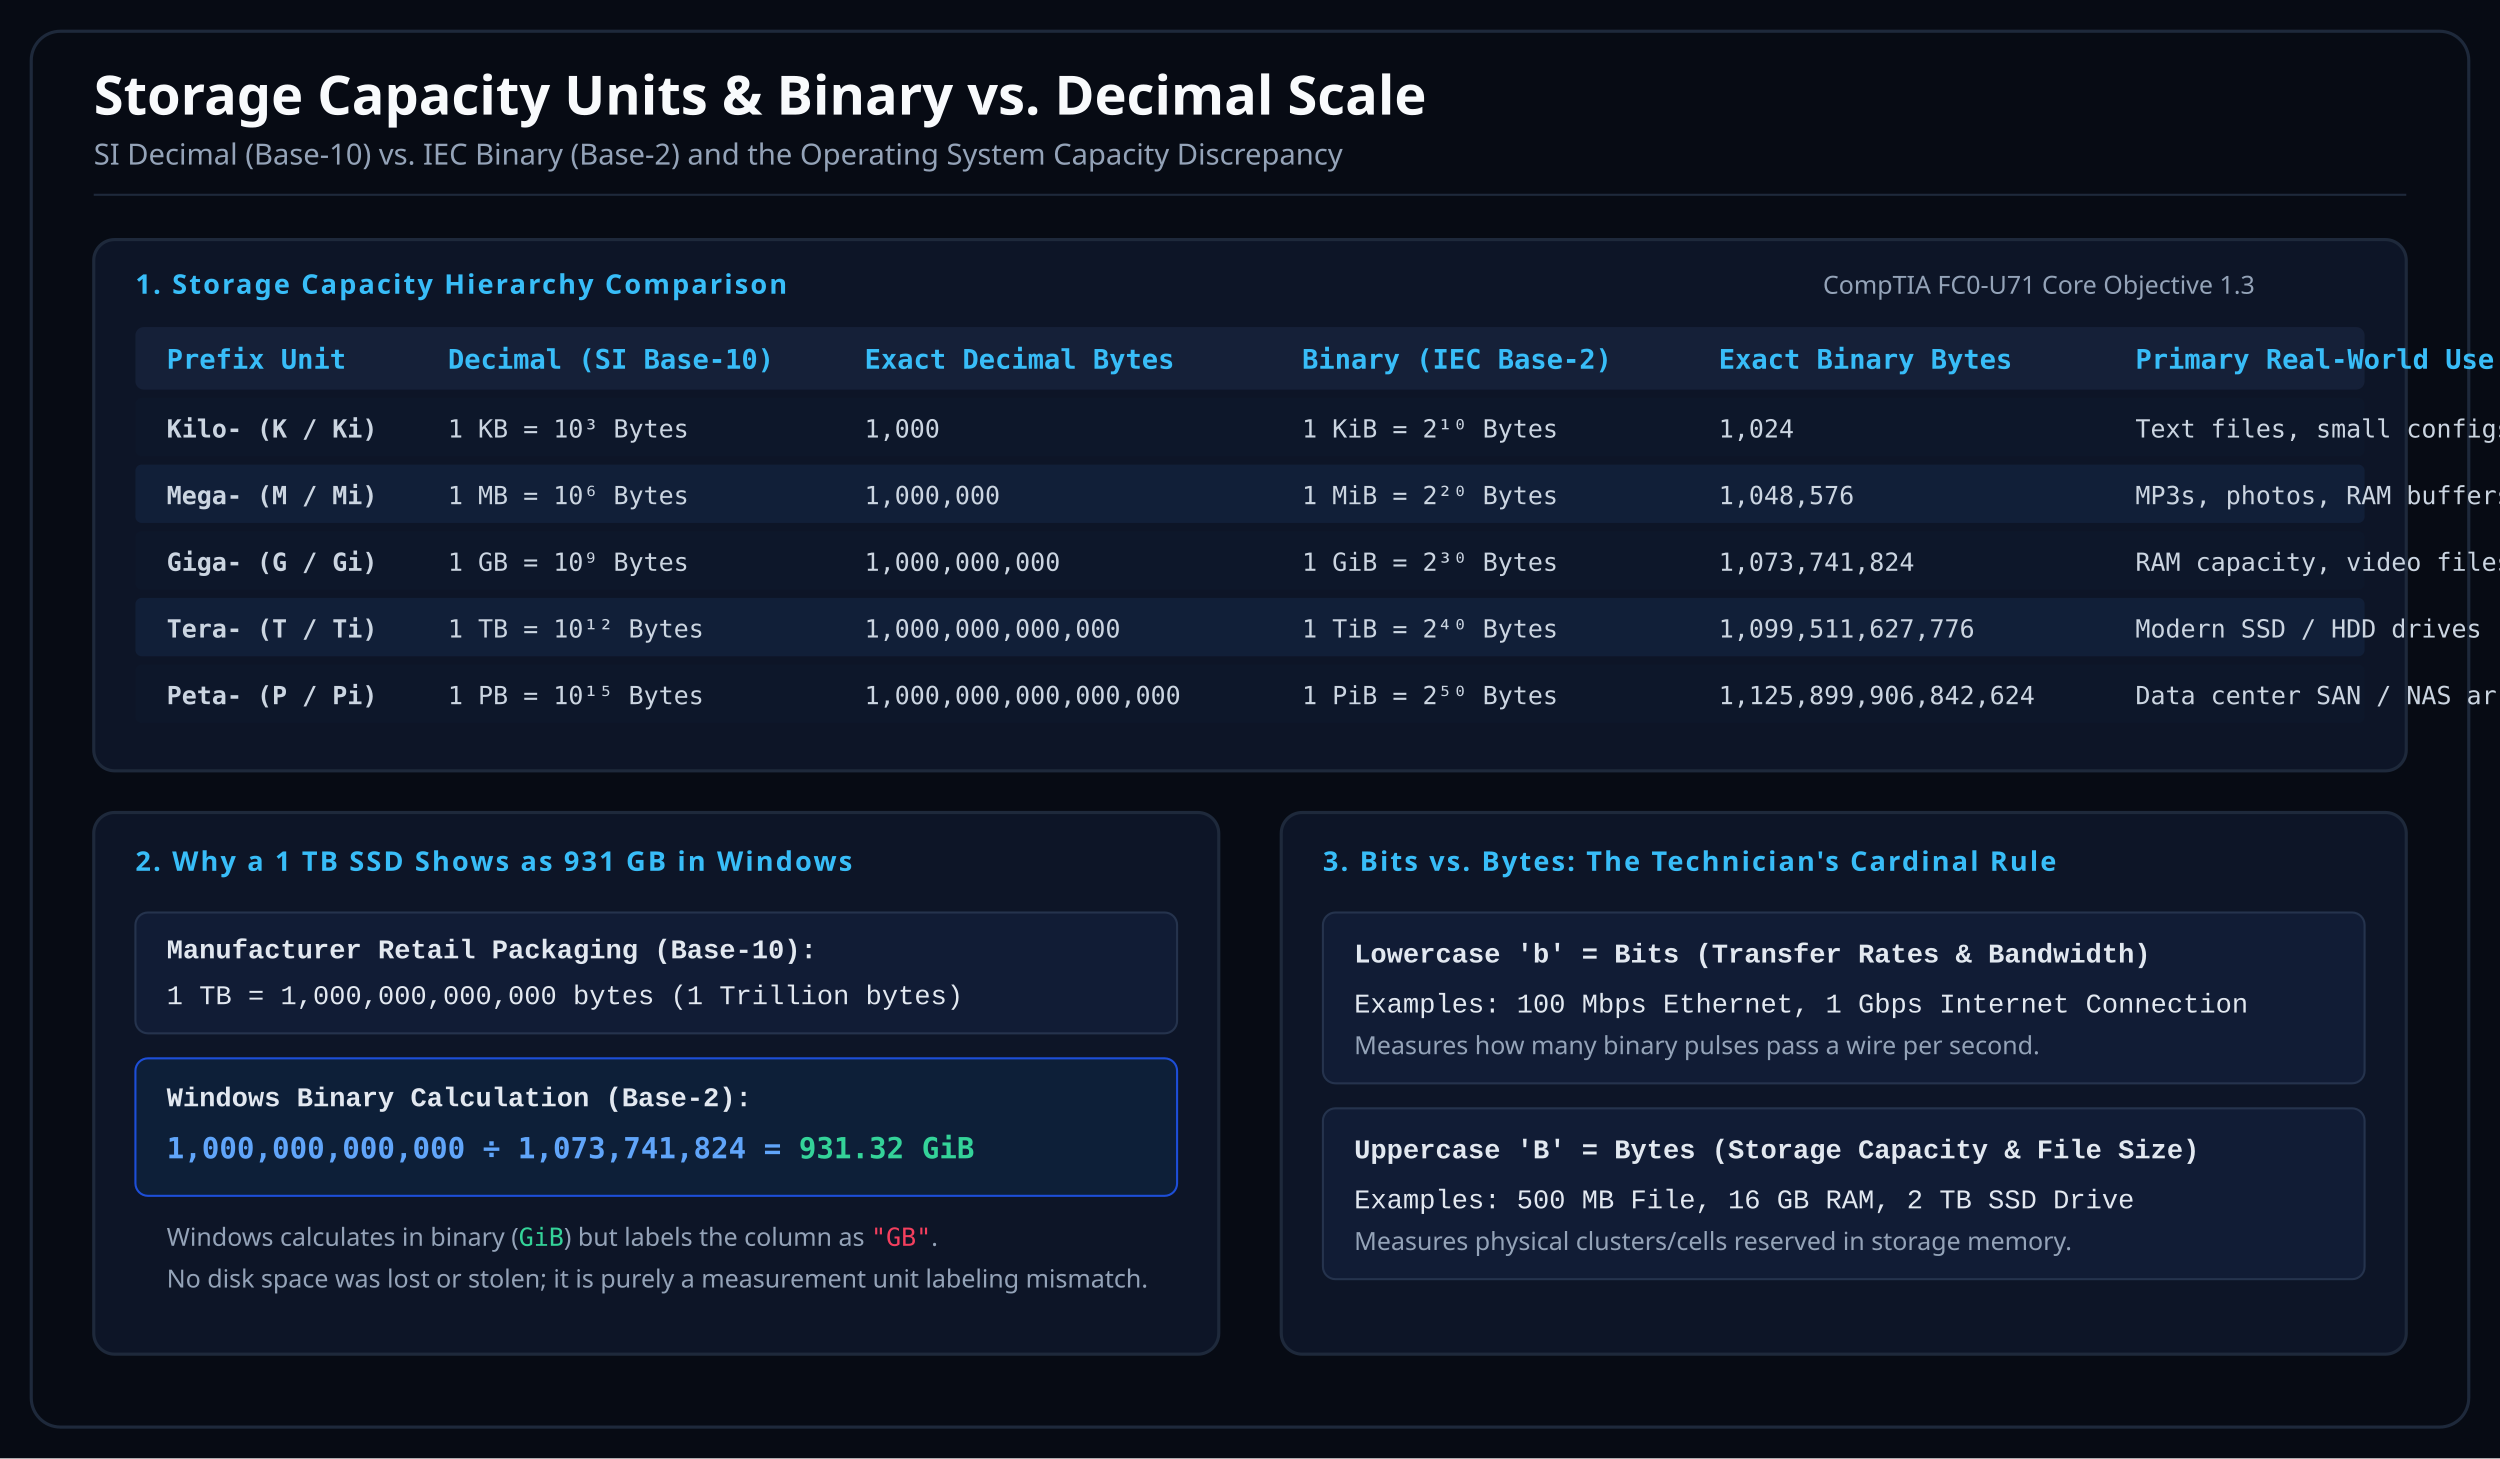
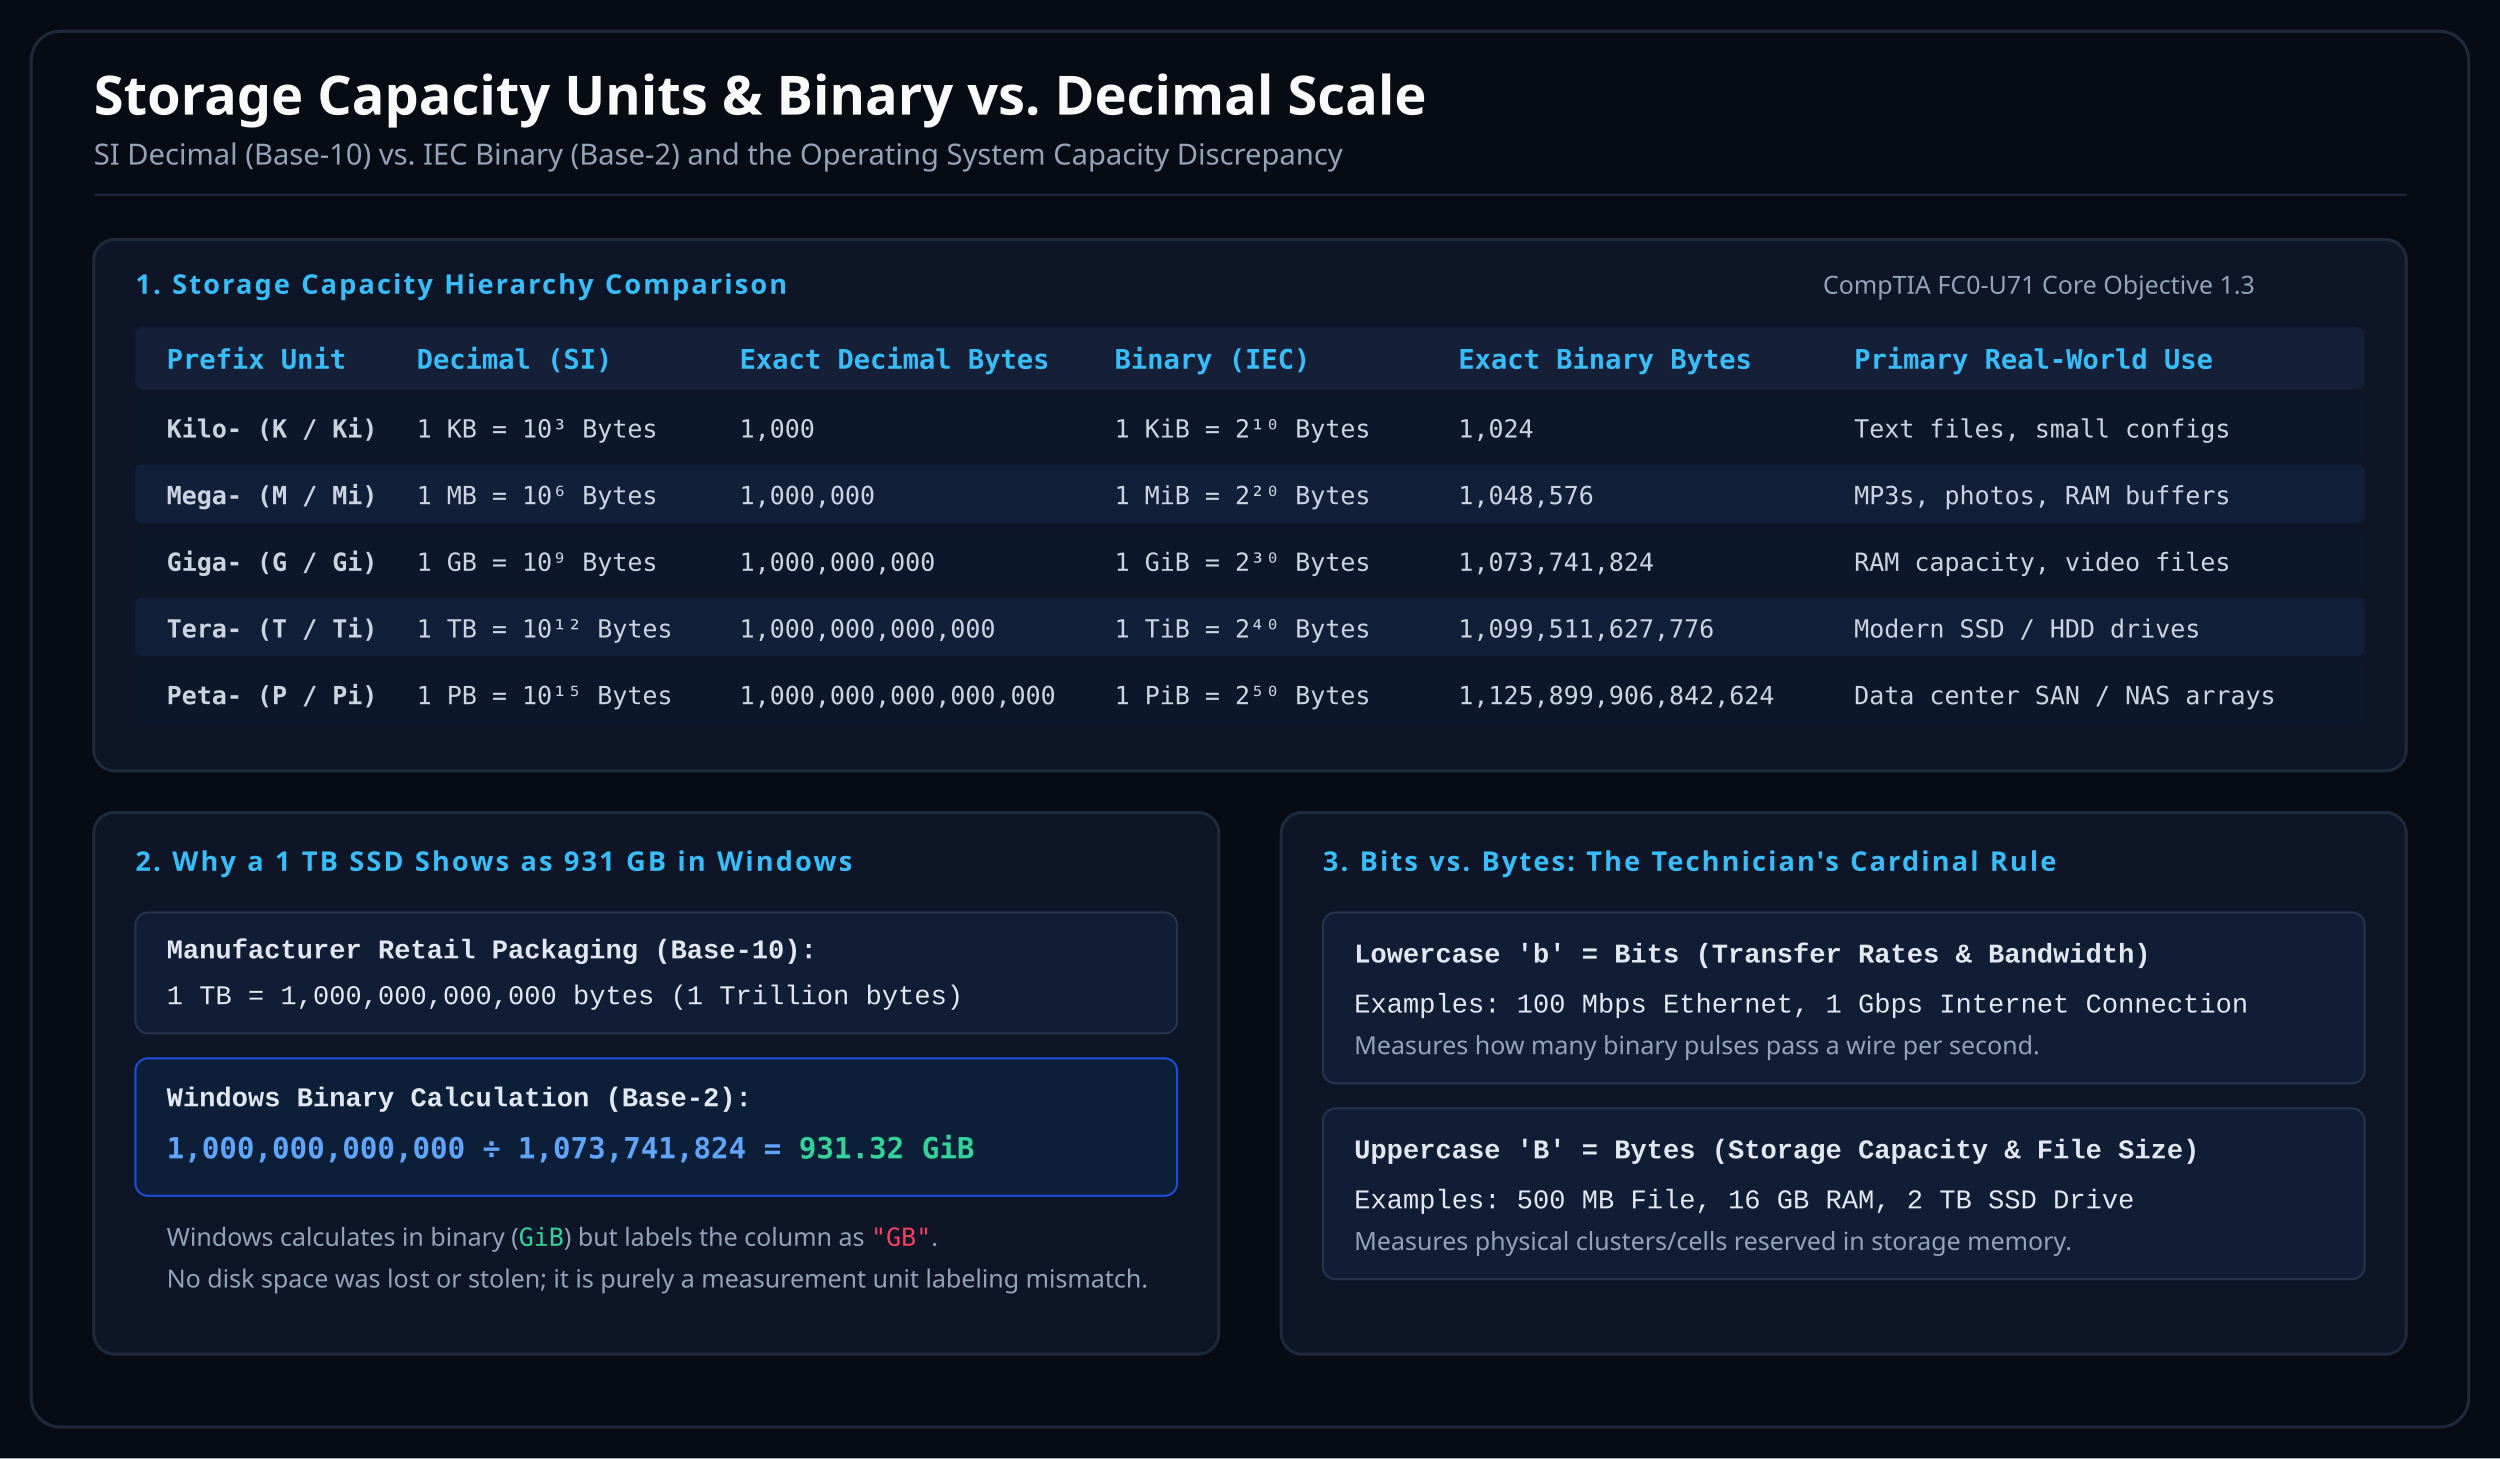
<svg xmlns="http://www.w3.org/2000/svg" viewBox="0 0 1200 700" width="100%" height="100%">
  <defs>
    <style>
      .bg { fill: #070b14; }
      .card-bg { fill: #0d1527; stroke: #1e293b; stroke-width: 1.5; rx: 10px; }
      .inner-card { fill: #111c35; stroke: #25334d; stroke-width: 1; rx: 6px; }
      .text-title { font-family: 'Segoe UI', -apple-system, sans-serif; font-size: 26px; font-weight: 700; fill: #f8fafc; }
      .text-subtitle { font-family: 'Segoe UI', -apple-system, sans-serif; font-size: 14px; fill: #94a3b8; }
      .text-section { font-family: 'Segoe UI', -apple-system, sans-serif; font-size: 13px; font-weight: 700; fill: #38bdf8; letter-spacing: 0.08em; text-transform: uppercase; }
      .text-label { font-family: 'Segoe UI', -apple-system, sans-serif; font-size: 12px; fill: #94a3b8; }
      .text-val-mono { font-family: 'JetBrains Mono', 'Courier New', monospace; font-size: 13px; fill: #e2e8f0; }
      .th-mono { font-family: 'JetBrains Mono', monospace; font-size: 13px; font-weight: 700; fill: #38bdf8; }
      .td-mono { font-family: 'JetBrains Mono', monospace; font-size: 12px; fill: #cbd5e1; }
    </style>
  </defs>
  <rect width="1200" height="700" class="bg" />
  <rect x="15" y="15" width="1170" height="670" rx="14" fill="none" stroke="#1e293b" stroke-width="1.5" />
  <g transform="translate(45, 55)">
    <text class="text-title" x="0" y="0">Storage Capacity Units &amp; Binary vs. Decimal Scale</text>
    <text class="text-subtitle" x="0" y="24">SI Decimal (Base-10) vs. IEC Binary (Base-2) and the Operating System Capacity Discrepancy</text>
    <rect x="0" y="38" width="1110" height="1" fill="#1e293b" />
  </g>
  <g transform="translate(45, 115)">
    <rect width="1110" height="255" class="card-bg" />
    <text class="text-section" x="20" y="26">1. Storage Capacity Hierarchy Comparison</text>
    <text class="text-label" x="830" y="26">CompTIA FC0-U71 Core Objective 1.3</text>
    <g transform="translate(20, 42)">
      <rect x="0" y="0" width="1070" height="30" fill="#152038" rx="4" />
      <text x="15" y="20" class="th-mono">Prefix Unit</text>
-       <text x="150" y="20" class="th-mono">Decimal (SI Base-10)</text>
-       <text x="350" y="20" class="th-mono">Exact Decimal Bytes</text>
-       <text x="560" y="20" class="th-mono">Binary (IEC Base-2)</text>
-       <text x="760" y="20" class="th-mono">Exact Binary Bytes</text>
-       <text x="960" y="20" class="th-mono">Primary Real-World Use</text>
+       <text x="135" y="20" class="th-mono">Decimal (SI)</text>
+       <text x="290" y="20" class="th-mono">Exact Decimal Bytes</text>
+       <text x="470" y="20" class="th-mono">Binary (IEC)</text>
+       <text x="635" y="20" class="th-mono">Exact Binary Bytes</text>
+       <text x="825" y="20" class="th-mono">Primary Real-World Use</text>
      <rect x="0" y="34" width="1070" height="28" fill="#0d172a" rx="3" />
      <text x="15" y="53" class="td-mono" font-weight="700" fill="#38bdf8">Kilo- (K / Ki)</text>
-       <text x="150" y="53" class="td-mono">1 KB = 10³ Bytes</text>
-       <text x="350" y="53" class="td-mono">1,000</text>
-       <text x="560" y="53" class="td-mono" fill="#34d399">1 KiB = 2¹⁰ Bytes</text>
-       <text x="760" y="53" class="td-mono" fill="#34d399">1,024</text>
-       <text x="960" y="53" class="td-mono">Text files, small configs</text>
+       <text x="135" y="53" class="td-mono">1 KB = 10³ Bytes</text>
+       <text x="290" y="53" class="td-mono">1,000</text>
+       <text x="470" y="53" class="td-mono" fill="#34d399">1 KiB = 2¹⁰ Bytes</text>
+       <text x="635" y="53" class="td-mono" fill="#34d399">1,024</text>
+       <text x="825" y="53" class="td-mono">Text files, small configs</text>
      <rect x="0" y="66" width="1070" height="28" fill="#111f38" rx="3" />
      <text x="15" y="85" class="td-mono" font-weight="700" fill="#38bdf8">Mega- (M / Mi)</text>
-       <text x="150" y="85" class="td-mono">1 MB = 10⁶ Bytes</text>
-       <text x="350" y="85" class="td-mono">1,000,000</text>
-       <text x="560" y="85" class="td-mono" fill="#34d399">1 MiB = 2²⁰ Bytes</text>
-       <text x="760" y="85" class="td-mono" fill="#34d399">1,048,576</text>
-       <text x="960" y="85" class="td-mono">MP3s, photos, RAM buffers</text>
+       <text x="135" y="85" class="td-mono">1 MB = 10⁶ Bytes</text>
+       <text x="290" y="85" class="td-mono">1,000,000</text>
+       <text x="470" y="85" class="td-mono" fill="#34d399">1 MiB = 2²⁰ Bytes</text>
+       <text x="635" y="85" class="td-mono" fill="#34d399">1,048,576</text>
+       <text x="825" y="85" class="td-mono">MP3s, photos, RAM buffers</text>
      <rect x="0" y="98" width="1070" height="28" fill="#0d172a" rx="3" />
      <text x="15" y="117" class="td-mono" font-weight="700" fill="#38bdf8">Giga- (G / Gi)</text>
-       <text x="150" y="117" class="td-mono">1 GB = 10⁹ Bytes</text>
-       <text x="350" y="117" class="td-mono">1,000,000,000</text>
-       <text x="560" y="117" class="td-mono" fill="#34d399">1 GiB = 2³⁰ Bytes</text>
-       <text x="760" y="117" class="td-mono" fill="#34d399">1,073,741,824</text>
-       <text x="960" y="117" class="td-mono">RAM capacity, video files</text>
+       <text x="135" y="117" class="td-mono">1 GB = 10⁹ Bytes</text>
+       <text x="290" y="117" class="td-mono">1,000,000,000</text>
+       <text x="470" y="117" class="td-mono" fill="#34d399">1 GiB = 2³⁰ Bytes</text>
+       <text x="635" y="117" class="td-mono" fill="#34d399">1,073,741,824</text>
+       <text x="825" y="117" class="td-mono">RAM capacity, video files</text>
      <rect x="0" y="130" width="1070" height="28" fill="#111f38" rx="3" />
      <text x="15" y="149" class="td-mono" font-weight="700" fill="#38bdf8">Tera- (T / Ti)</text>
-       <text x="150" y="149" class="td-mono">1 TB = 10¹² Bytes</text>
-       <text x="350" y="149" class="td-mono">1,000,000,000,000</text>
-       <text x="560" y="149" class="td-mono" fill="#34d399">1 TiB = 2⁴⁰ Bytes</text>
-       <text x="760" y="149" class="td-mono" fill="#34d399">1,099,511,627,776</text>
-       <text x="960" y="149" class="td-mono">Modern SSD / HDD drives</text>
+       <text x="135" y="149" class="td-mono">1 TB = 10¹² Bytes</text>
+       <text x="290" y="149" class="td-mono">1,000,000,000,000</text>
+       <text x="470" y="149" class="td-mono" fill="#34d399">1 TiB = 2⁴⁰ Bytes</text>
+       <text x="635" y="149" class="td-mono" fill="#34d399">1,099,511,627,776</text>
+       <text x="825" y="149" class="td-mono">Modern SSD / HDD drives</text>
      <rect x="0" y="162" width="1070" height="28" fill="#0d172a" rx="3" />
      <text x="15" y="181" class="td-mono" font-weight="700" fill="#38bdf8">Peta- (P / Pi)</text>
-       <text x="150" y="181" class="td-mono">1 PB = 10¹⁵ Bytes</text>
-       <text x="350" y="181" class="td-mono">1,000,000,000,000,000</text>
-       <text x="560" y="181" class="td-mono" fill="#34d399">1 PiB = 2⁵⁰ Bytes</text>
-       <text x="760" y="181" class="td-mono" fill="#34d399">1,125,899,906,842,624</text>
-       <text x="960" y="181" class="td-mono">Data center SAN / NAS arrays</text>
+       <text x="135" y="181" class="td-mono">1 PB = 10¹⁵ Bytes</text>
+       <text x="290" y="181" class="td-mono">1,000,000,000,000,000</text>
+       <text x="470" y="181" class="td-mono" fill="#34d399">1 PiB = 2⁵⁰ Bytes</text>
+       <text x="635" y="181" class="td-mono" fill="#34d399">1,125,899,906,842,624</text>
+       <text x="825" y="181" class="td-mono">Data center SAN / NAS arrays</text>
    </g>
  </g>
  <g transform="translate(45, 390)">
    <rect width="540" height="260" class="card-bg" />
    <text class="text-section" x="20" y="28">2. Why a 1 TB SSD Shows as 931 GB in Windows</text>
    <g transform="translate(20, 48)">
      <rect width="500" height="58" class="inner-card" />
      <text x="15" y="22" class="text-val-mono" font-weight="700" fill="#38bdf8">Manufacturer Retail Packaging (Base-10):</text>
      <text x="15" y="44" class="text-val-mono" fill="#cbd5e1">1 TB = 1,000,000,000,000 bytes (1 Trillion bytes)</text>
      <rect y="70" width="500" height="66" fill="#0d1f38" stroke="#1d4ed8" rx="6" />
      <text x="15" y="93" class="text-val-mono" font-weight="700" fill="#93c5fd">Windows Binary Calculation (Base-2):</text>
      <text x="15" y="118" font-family="'JetBrains Mono', monospace" font-size="14px" font-weight="700" fill="#60a5fa">
        1,000,000,000,000 ÷ 1,073,741,824 = <tspan fill="#34d399">931.32 GiB</tspan>
      </text>
      <text x="15" y="160" class="text-label" fill="#94a3b8">
        Windows calculates in binary (<tspan fill="#34d399" font-family="monospace">GiB</tspan>) but labels the column as <tspan fill="#f43f5e" font-family="monospace">"GB"</tspan>.
      </text>
      <text x="15" y="180" class="text-label" fill="#64748b">
        No disk space was lost or stolen; it is purely a measurement unit labeling mismatch.
      </text>
    </g>
  </g>
  <g transform="translate(615, 390)">
    <rect width="540" height="260" class="card-bg" />
    <text class="text-section" x="20" y="28">3. Bits vs. Bytes: The Technician's Cardinal Rule</text>
    <g transform="translate(20, 48)">
      <rect width="500" height="82" class="inner-card" />
      <text x="15" y="24" class="text-val-mono" font-weight="700" fill="#fbbf24">Lowercase 'b' = Bits (Transfer Rates &amp; Bandwidth)</text>
      <text x="15" y="48" class="text-val-mono" font-size="12px" fill="#cbd5e1">Examples: 100 Mbps Ethernet, 1 Gbps Internet Connection</text>
      <text x="15" y="68" class="text-label" fill="#94a3b8">Measures how many binary pulses pass a wire per second.</text>
      <rect y="94" width="500" height="82" class="inner-card" />
      <text x="15" y="118" class="text-val-mono" font-weight="700" fill="#34d399">Uppercase 'B' = Bytes (Storage Capacity &amp; File Size)</text>
      <text x="15" y="142" class="text-val-mono" font-size="12px" fill="#cbd5e1">Examples: 500 MB File, 16 GB RAM, 2 TB SSD Drive</text>
      <text x="15" y="162" class="text-label" fill="#94a3b8">Measures physical clusters/cells reserved in storage memory.</text>
    </g>
  </g>
</svg>
